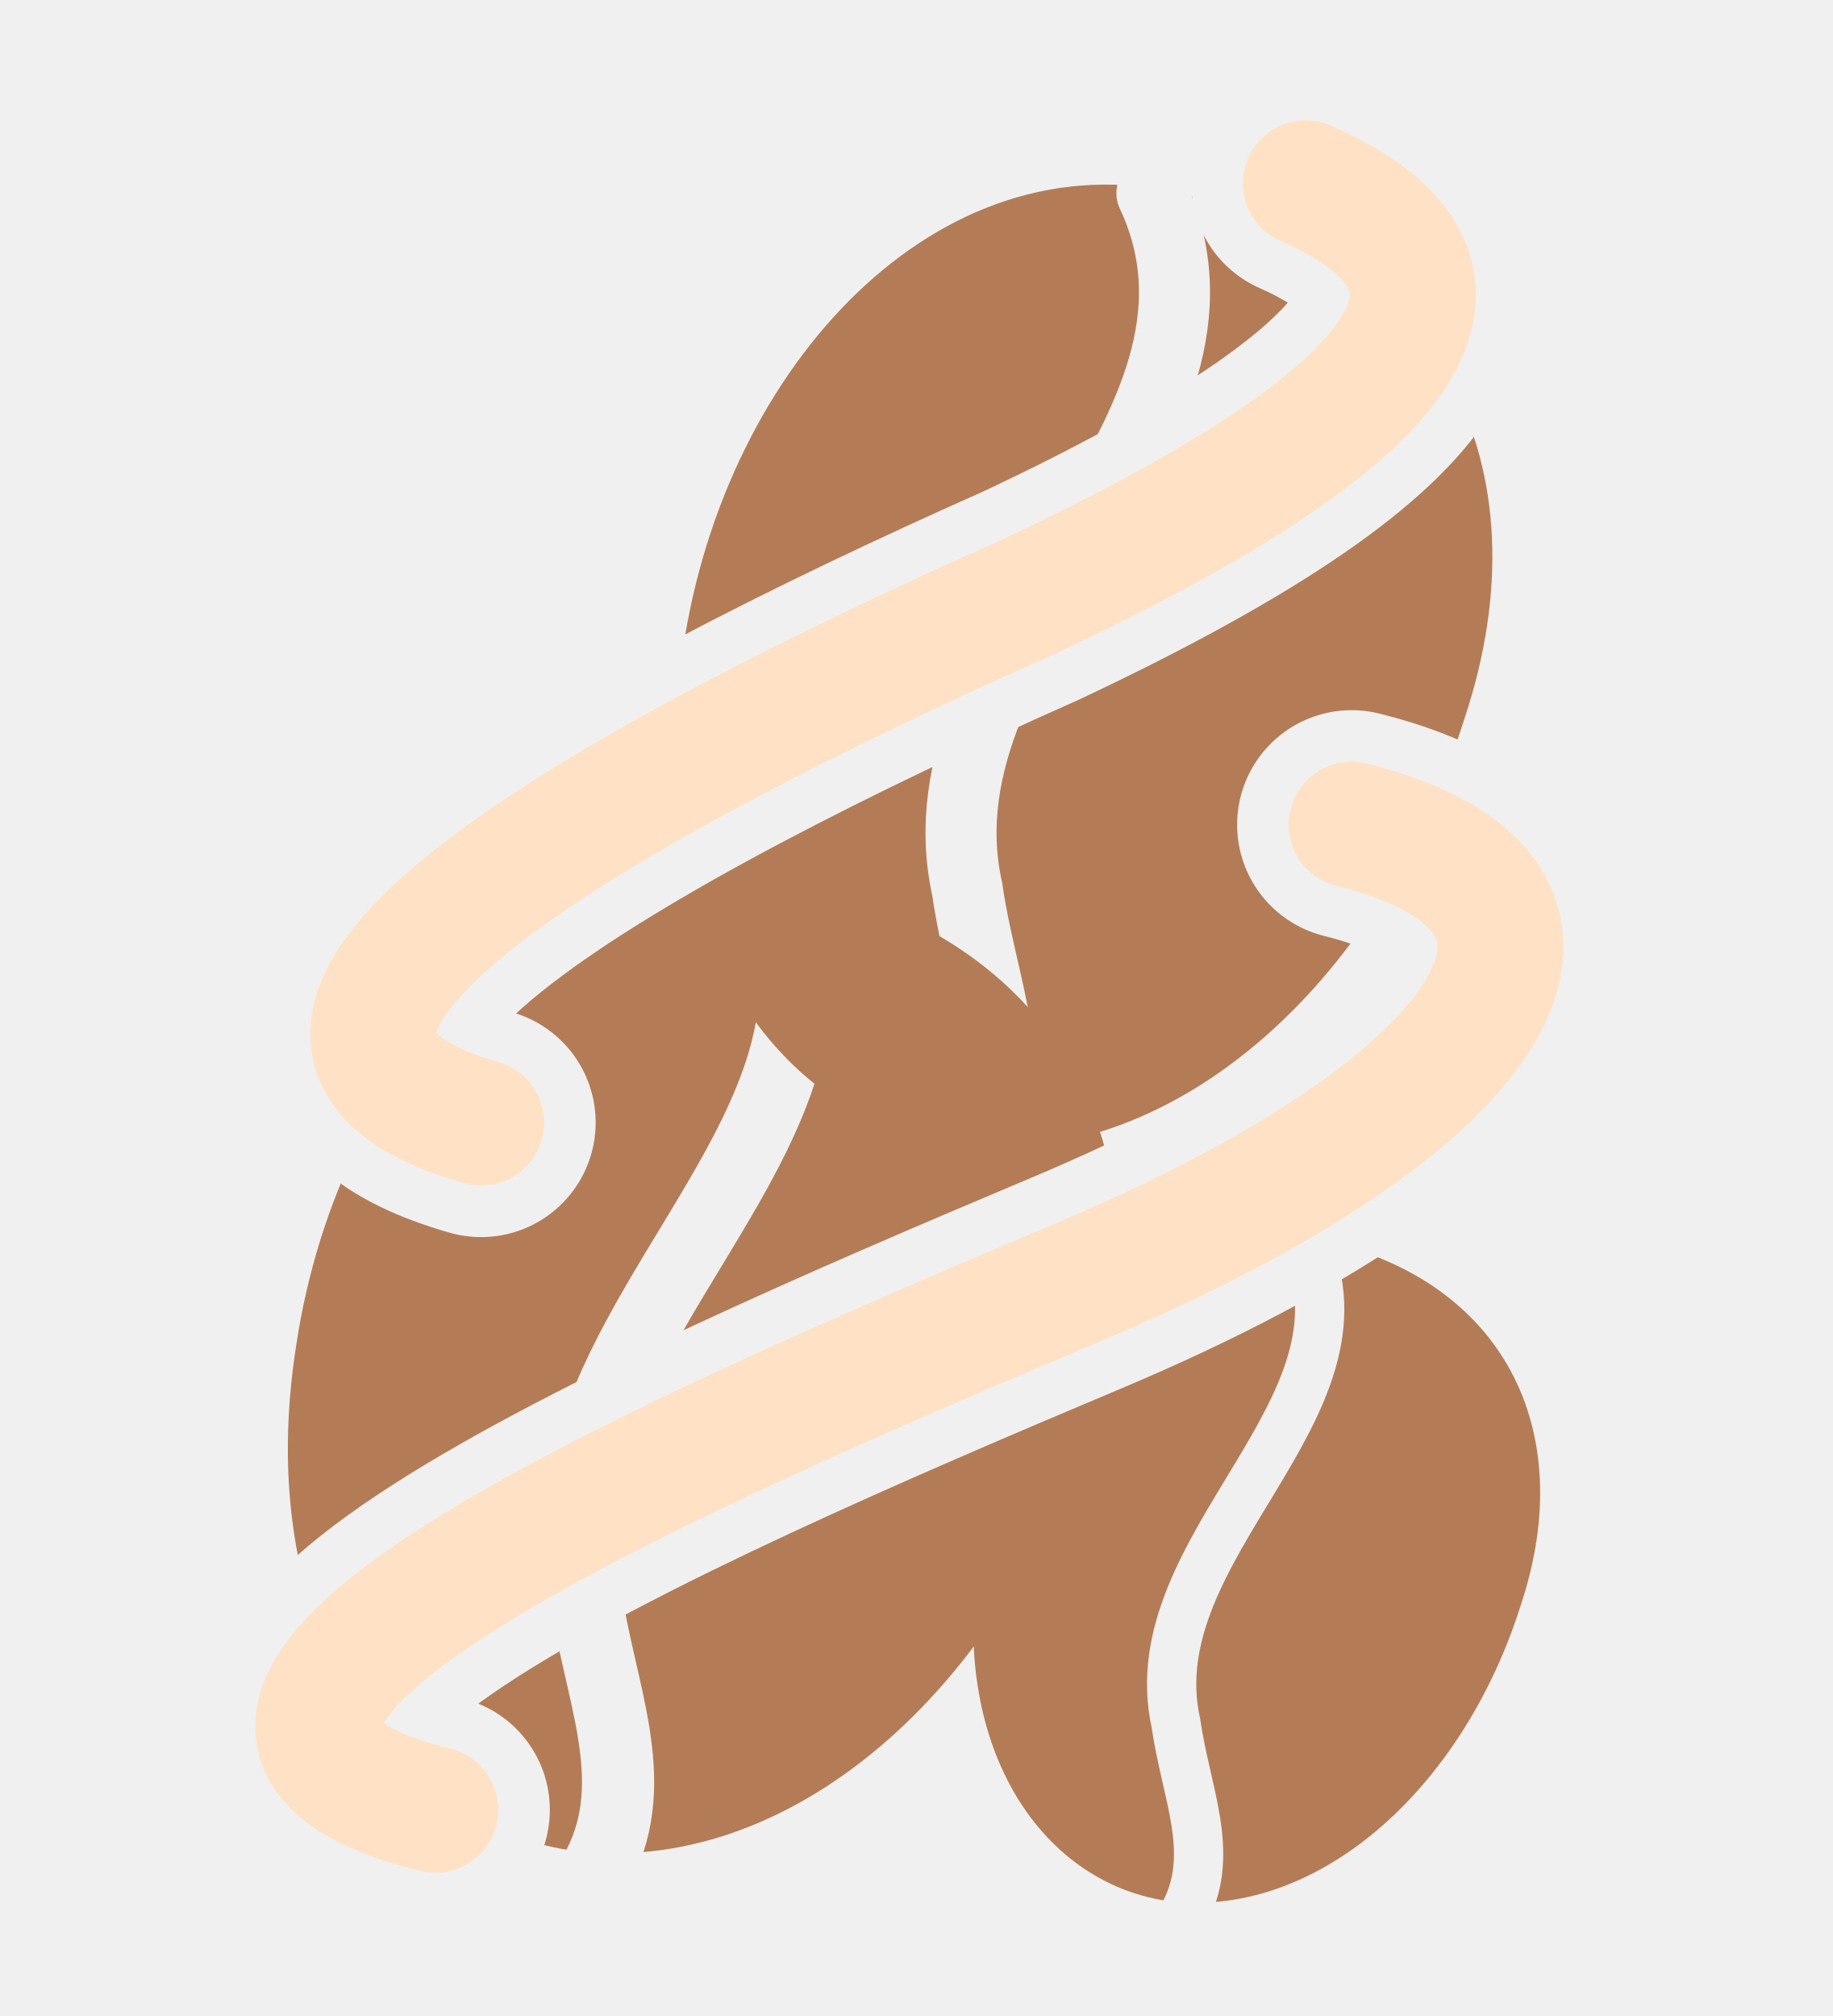
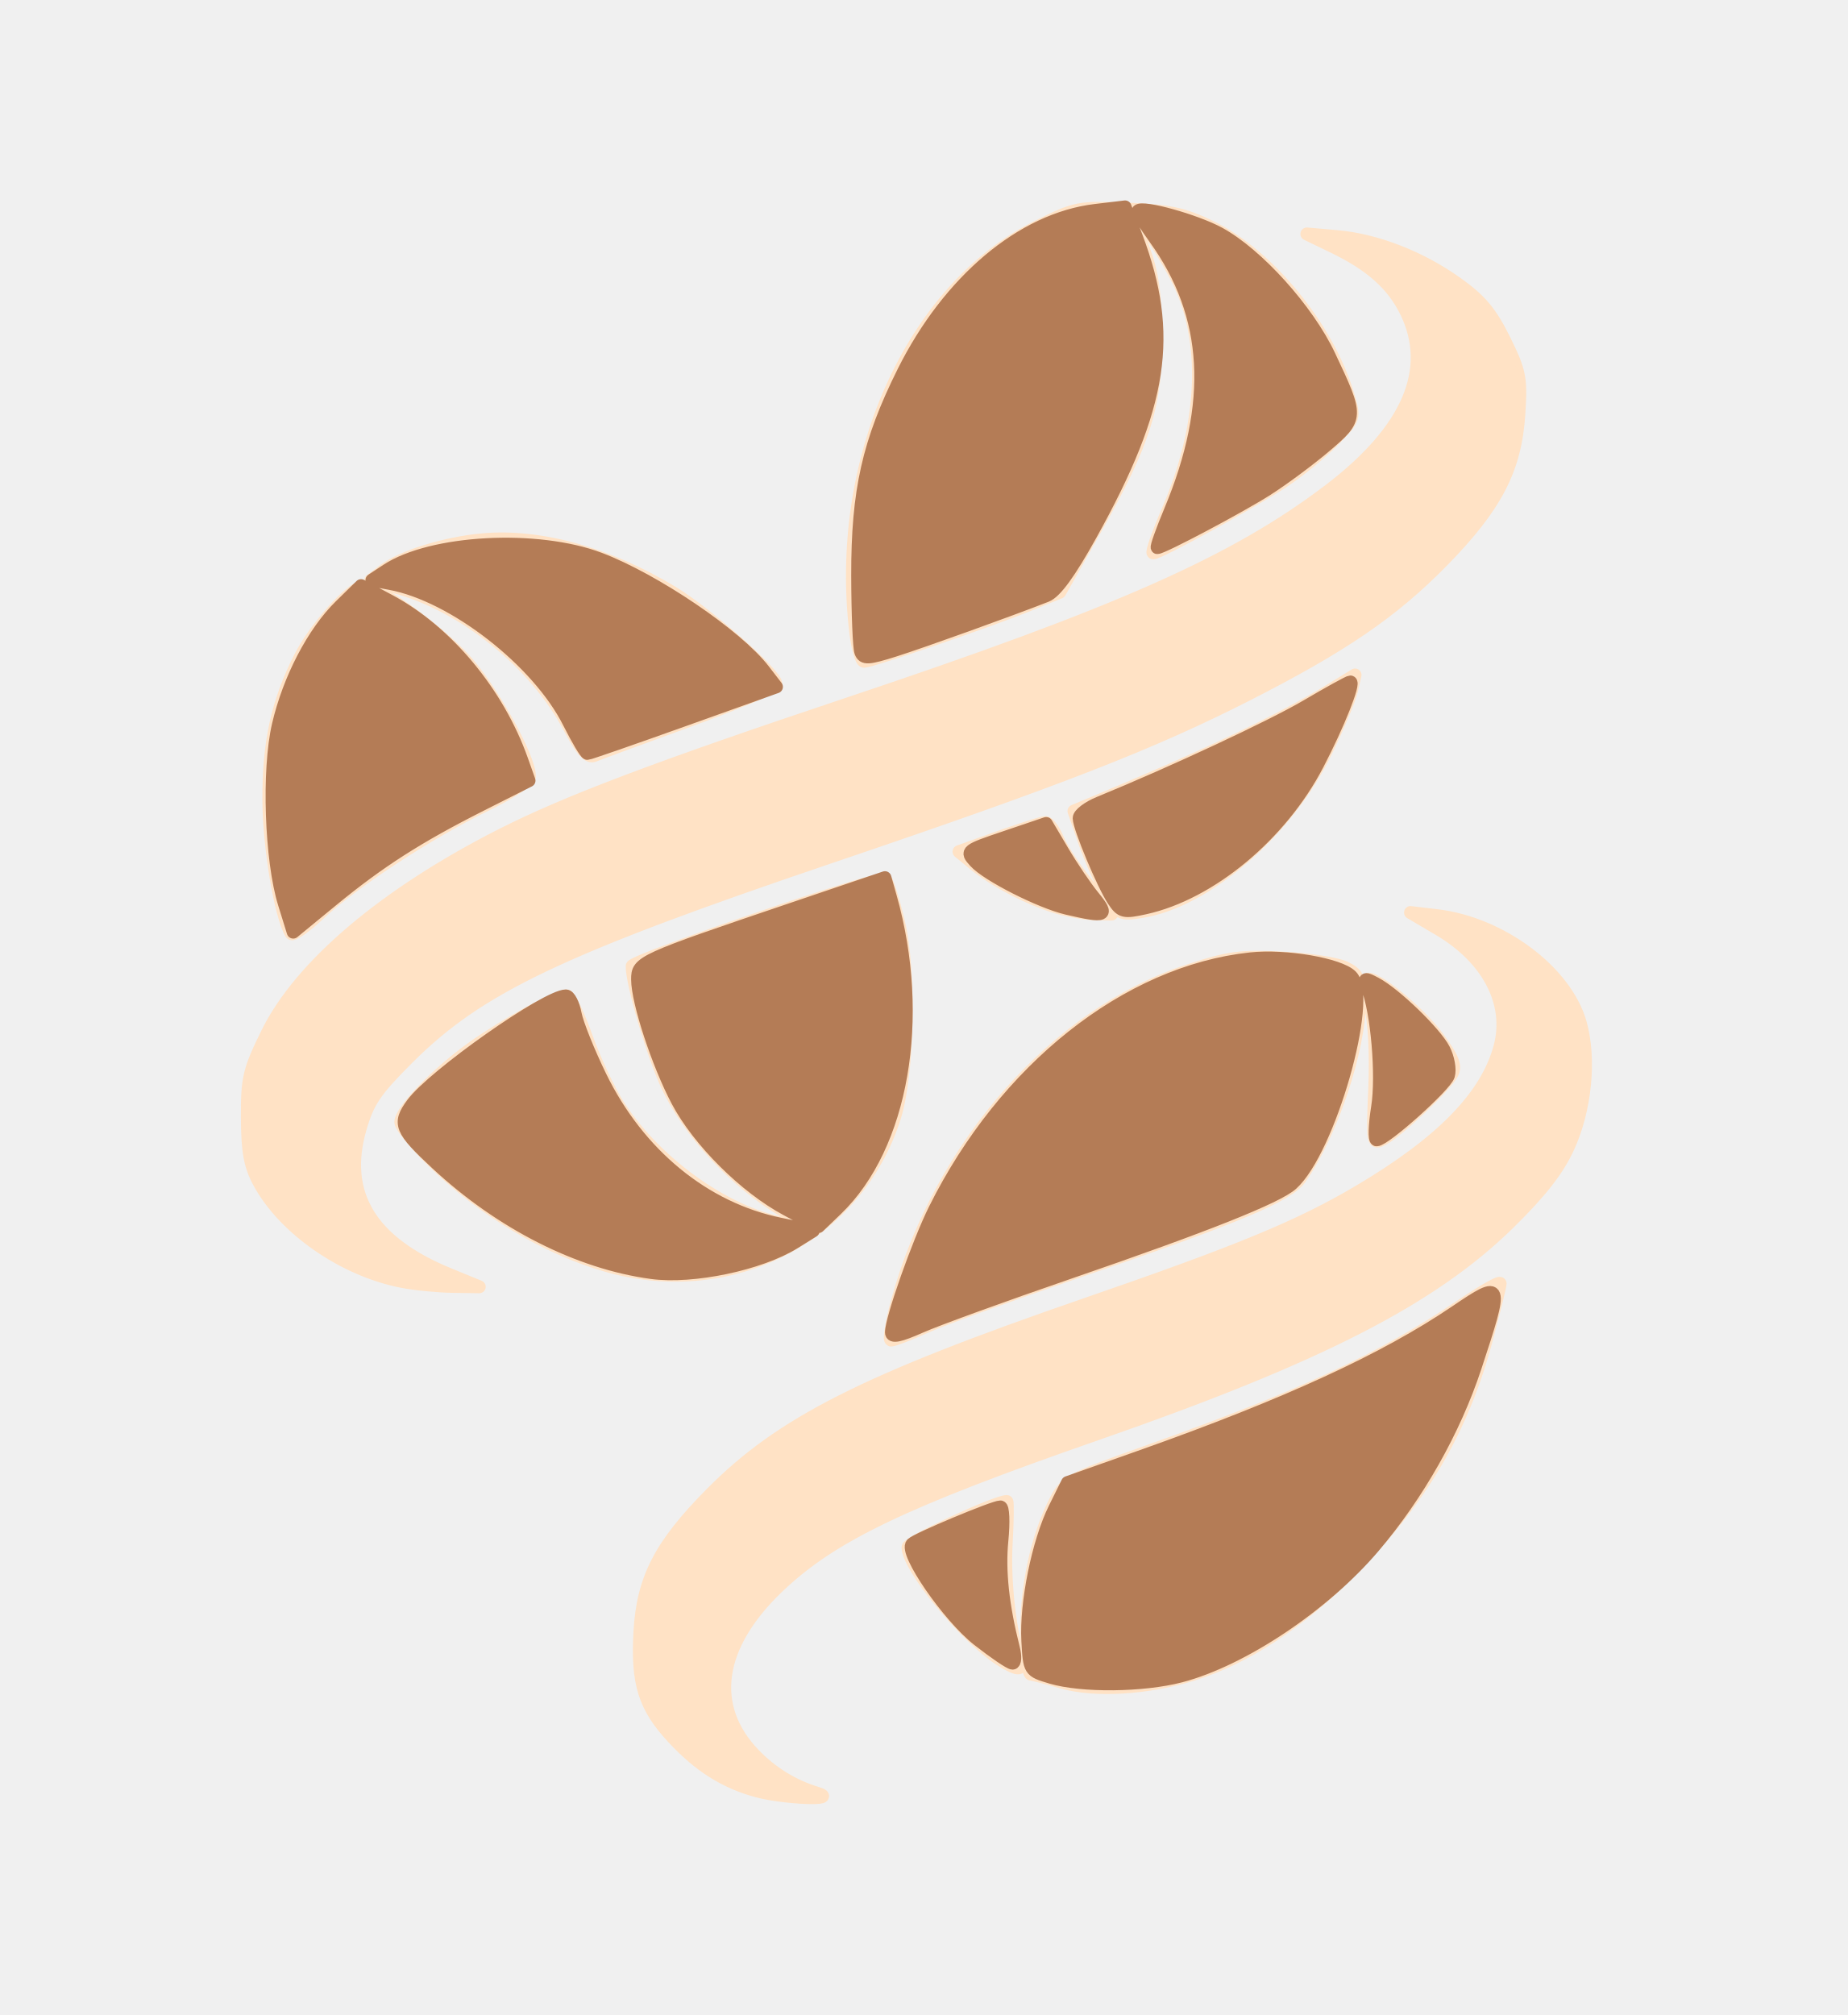
- <svg xmlns="http://www.w3.org/2000/svg" viewBox="0 0 80 88" shape-rendering="geometricPrecision">
-   <defs>
-     <mask id="bean-cut" maskUnits="userSpaceOnUse" x="0" y="0" width="80" height="88">
-       <rect width="80" height="88" fill="white" />
-       <path d="M44 12C52 29 27 43 31 61c1 7 4 13 1 19" fill="none" stroke="black" stroke-width="5" stroke-linecap="round" />
-     </mask>
-     <path id="bean" d="M46 12C29 8 14 24 11 44c-3 19 6 33 19 35 15 2 30-11 36-30 6-18-2-33-20-37Z" fill="#b47c56" mask="url(#bean-cut)" />
-     <path id="ribbon" d="M19 79C3 75 28 64 47 56c19-8 24-17 12-20M21 49C7 45 27 34 45 26c17-8 21-14 12-18" />
-     <mask id="ribbon-cut" maskUnits="userSpaceOnUse" x="0" y="0" width="80" height="88">
-       <rect width="80" height="88" fill="white" />
-       <use href="#ribbon" fill="none" stroke="black" stroke-width="10" stroke-linecap="round" />
-     </mask>
-   </defs>
-   <g mask="url(#ribbon-cut)">
-     <use href="#bean" transform="translate(23 1) scale(.62)" />
-     <use href="#bean" transform="translate(6 31) scale(.63)" />
-     <use href="#bean" transform="translate(38 49) scale(.43)" />
+ <svg xmlns="http://www.w3.org/2000/svg" version="1.1" id="svg1" width="343" height="374" viewBox="0 0 343 374">
+   <defs id="defs1" />
+   <g id="g1">
+     <g id="g2" transform="translate(5.473903,-6.842381)">
+       <path fill="#ffe2c5" stroke="#ffe2c5" stroke-width="2.4" stroke-linejoin="round" paint-order="stroke fill" d="m 135.116,339.264 c -5.995,-1.604 -10.824,-4.661 -15.716,-9.949 -5.252,-5.676 -6.621,-10.075 -6.09,-19.567 0.553,-9.878 3.761,-16.1 13.232,-25.666 13.028,-13.158 28.486,-20.971 69.45,-35.102 28.706,-9.903 39.82,-14.499 50.843,-21.024 15.341,-9.082 23.67,-17.628 26.121,-26.8 2.163,-8.094 -2.164,-16.429 -11.333,-21.831 l -5.27,-3.105 4.87,0.575 c 11.944,1.409 23.951,10.398 26.644,19.947 1.875,6.648 0.957,16.023 -2.255,23.032 -1.94,4.234 -5.084,8.263 -10.94,14.021 -14.359,14.119 -35.319,24.845 -76.633,39.216 -35.975,12.514 -49.133,18.828 -59.126,28.374 -11.369,10.861 -12.99,22.179 -4.449,31.078 3.274,3.412 7.26,5.868 11.696,7.208 4.43,1.338 -5.953,0.956 -11.044,-0.406 z m 56.511,-20.208 c -2.752,-0.792 -5.34,-1.46 -5.753,-1.483 -0.413,-0.024 -0.757,-3.548 -0.765,-7.833 -0.016,-8.482 1.887,-17.333 5.131,-23.859 2.055,-4.134 2.176,-4.2 17.986,-9.836 28.158,-10.038 42.773,-16.855 57.518,-26.831 3.982,-2.694 7.24,-4.551 7.24,-4.125 -5.8e-4,0.425 -1.12,4.983 -2.488,10.129 -4.486,16.874 -12.164,29.98 -25.358,43.286 -9.393,9.473 -19.395,16.031 -29.075,19.064 -8.506,2.665 -18.279,3.261 -24.434,1.488 z m -11.508,-4.253 c -6.476,-4.211 -17.033,-17.085 -17.04,-20.78 -0.002,-0.924 16.319,-8.481 18.325,-8.485 0.18,-3.4e-4 0.126,3.603 -0.12,8.007 -0.389,6.952 0.797,17.145 2.513,21.59 0.699,1.812 -0.556,1.699 -3.678,-0.332 z m -18.993,-66.476 c 7.929,-28.854 29.455,-53.265 54.077,-61.327 7.456,-2.441 9.647,-2.737 17.35,-2.339 4.849,0.25 10.055,1.044 11.569,1.764 2.423,1.152 2.754,1.868 2.761,5.988 0.018,9.185 -5.192,24.813 -11.055,33.162 -2.252,3.207 -11.862,7.216 -42.001,17.521 -11.902,4.07 -24.212,8.543 -27.355,9.94 -3.144,1.398 -6.081,2.542 -6.528,2.542 -0.447,8.5e-4 0.085,-3.263 1.182,-7.252 z m -91.966,-3.644 c -10.837,-2.111 -21.87,-9.755 -26.527,-18.379 -1.691,-3.131 -2.165,-5.738 -2.191,-12.048 -0.03,-7.299 0.315,-8.758 3.682,-15.605 6.191,-12.588 21.889,-25.872 43.568,-36.867 11.99,-6.081 28.891,-12.472 64.086,-24.234 50.662,-16.93 72.093,-26.444 89.583,-39.768 14.574,-11.102 19.405,-22.348 14.2,-33.048 -2.459,-5.054 -6.549,-8.72 -13.445,-12.049 l -5.005,-2.416 5.501,0.481 c 7.351,0.642 15.533,3.818 22.331,8.666 4.382,3.125 6.272,5.374 8.783,10.45 2.926,5.916 3.16,7.087 2.742,13.729 -0.65,10.308 -4.237,17.214 -14.24,27.415 -9.224,9.406 -18.477,15.73 -36.27,24.79 -17.694,9.009 -35.167,15.817 -76.613,29.851 -50.824,17.209 -65.893,24.366 -79.106,37.571 -6.073,6.069 -7.409,8.043 -8.867,13.093 -3.507,12.151 1.96,21.119 16.501,27.068 l 5.612,2.296 -5,-0.076 c -2.75,-0.042 -6.947,-0.455 -9.325,-0.919 z m 38.066,-2.934 c -11.285,-3.204 -23.287,-10.423 -32.553,-19.58 -3.159,-3.122 -5.744,-6.291 -5.746,-7.043 -0.004,-2.135 6.773,-9.138 13.422,-13.871 5.968,-4.247 15.616,-9.558 17.37,-9.561 0.497,-9.5e-4 2.144,3.471 3.66,7.716 1.516,4.245 4.219,9.977 6.006,12.739 7.155,11.055 20.776,20.503 31.754,22.027 l 4.325,0.6 -5.506,-3.235 c -8.822,-5.184 -17.565,-14.607 -21.586,-23.266 -2.659,-5.726 -6.495,-18.764 -6.501,-22.098 -0.002,-1.04 45.863,-16.777 46.949,-16.109 0.387,0.238 1.504,3.804 2.483,7.925 2.194,9.236 1.804,28.248 -0.743,36.233 -7.04,22.073 -30.284,34.067 -53.336,27.522 z m 142.486,-32.855 c 0.266,-6.259 -0.029,-12.262 -0.74,-15.066 -0.651,-2.564 -0.97,-4.875 -0.709,-5.137 1.036,-1.04 9.637,5.946 13.091,10.632 2.885,3.915 3.459,5.365 2.69,6.808 -1.208,2.268 -10.012,10.608 -12.755,12.082 -1.979,1.064 -2.011,0.878 -1.577,-9.319 z M 48.575,180.093 c -1.978,-3.381 -4.112,-16.153 -4.143,-24.794 -0.039,-10.676 1.607,-18.16 5.822,-26.468 2.754,-5.43 9.573,-13.061 11.675,-13.065 2.658,-0.005 13.172,7.505 18.657,13.327 4.909,5.21 12.212,18.268 12.219,21.848 0.001,0.751 -3.686,3.15 -8.195,5.331 -10.437,5.049 -24.532,14.262 -30.743,20.093 -2.652,2.491 -5.033,4.168 -5.291,3.728 z m 141.776,-4.976 c -5.122,-1.613 -11.217,-4.816 -14.908,-7.834 l -2.897,-2.369 7.545,-2.695 c 4.15,-1.482 7.982,-2.696 8.516,-2.697 0.534,-0.001 1.575,1.448 2.313,3.219 0.738,1.772 3.28,5.592 5.649,8.489 l 4.308,5.268 -3.262,-0.061 c -1.794,-0.033 -5.063,-0.628 -7.264,-1.321 z m 9.692,-2.48 c -1.254,-2.222 -3.154,-6.563 -4.222,-9.646 l -1.941,-5.607 3.715,-1.544 c 21.133,-8.783 34.743,-15.272 44.072,-21.012 l 4.389,-2.7 -0.665,2.894 c -0.366,1.592 -2.504,6.683 -4.752,11.315 -7.171,14.774 -22.236,27.823 -34.303,29.712 -3.879,0.607 -4.09,0.493 -6.294,-3.411 z M 100.302,141.984 C 93.979,129.922 80.62,119.146 67.784,115.754 l -4.455,-1.177 2.416,-1.83 c 3.456,-2.617 11.505,-5.11 18.474,-5.723 10.6,-0.931 23.164,2.567 35.11,9.776 6.512,3.93 19.672,15.619 19.197,17.052 -0.181,0.546 -7.507,3.599 -16.28,6.784 -8.773,3.185 -16.626,6.077 -17.45,6.427 -1.085,0.46 -2.326,-0.943 -4.495,-5.079 z m 53.099,-17.643 c -3.898,-31.938 10.324,-63.8 33.65,-75.383 7.253,-3.602 7.651,-3.68 16.797,-3.298 7.764,0.325 10.386,0.884 15.317,3.265 10.78,5.206 21.849,18.742 25.576,31.276 1.273,4.28 1.271,4.285 -2.638,8.315 -2.151,2.218 -6.327,5.647 -9.279,7.619 -5.344,3.57 -23.021,13.292 -24.239,13.331 -0.352,0.011 0.919,-3.604 2.824,-8.033 6.515,-15.148 7.376,-30.096 2.381,-41.329 -2.226,-5.006 -8.141,-13.992 -8.784,-13.346 -0.223,0.224 0.574,3.066 1.77,6.317 1.653,4.491 2.201,8.312 2.283,15.91 0.137,12.732 -2.053,19.788 -11.154,35.945 l -6.666,11.832 -5.995,2.425 c -7.069,2.859 -29.048,10.4 -30.32,10.402 -0.485,9.3e-4 -1.17,-2.36 -1.523,-5.247 z" id="path3" />
+       <path fill="#b47c56" stroke="#b47c56" stroke-width="2.4" stroke-linejoin="round" paint-order="stroke fill" d="m 189.625,318.167 c -3.99,-1.19 -4.003,-1.211 -4.308,-6.761 -0.386,-7.021 1.927,-18.394 5.006,-24.611 l 2.366,-4.778 13.425,-4.751 c 27.224,-9.635 45.494,-18.032 58.632,-26.947 8.786,-5.962 8.879,-5.697 3.619,10.238 -3.888,11.78 -10.644,23.732 -18.894,33.427 -9.219,10.833 -24.328,20.937 -35.806,23.944 -6.967,1.825 -18.343,1.939 -24.039,0.241 z m -13.513,-6.959 c -5.554,-4.364 -13.773,-16.292 -12.268,-17.803 0.899,-0.902 15.126,-6.863 16.386,-6.865 0.493,-9.5e-4 0.613,2.788 0.27,6.249 -0.556,5.604 0.138,12.077 2.148,20.021 0.379,1.498 0.303,2.724 -0.169,2.725 -0.472,5.6e-4 -3.337,-1.947 -6.367,-4.327 z M 160.002,254.151 c -0.005,-2.534 4.991,-16.685 8.071,-22.862 12.968,-26.01 35.693,-44.037 58.587,-46.474 6.499,-0.692 16.479,1.015 18.665,3.193 4.012,3.996 -4.09,32.379 -11.015,38.591 -2.732,2.45 -15.996,7.73 -41.17,16.387 -12.279,4.223 -24.758,8.759 -27.731,10.081 -3.928,1.746 -5.405,2.043 -5.407,1.085 z m -44.521,-11.114 c -13.491,-1.811 -27.992,-9.162 -39.865,-20.206 -6.752,-6.282 -7.224,-7.433 -4.54,-11.078 3.886,-5.278 24.88,-20.051 28.503,-20.058 0.594,-0.001 1.365,1.496 1.712,3.328 0.347,1.831 2.44,7.052 4.651,11.601 7.029,14.464 19.336,24.567 33.424,27.438 l 6.101,1.243 -3.496,2.174 c -6.394,3.977 -18.834,6.587 -26.489,5.56 z m 25.093,-11.695 c -7.709,-4.125 -16.354,-12.724 -20.306,-20.198 -3.604,-6.815 -7.383,-18.324 -7.391,-22.508 -0.006,-3.279 0.444,-3.484 28.701,-13.059 l 17.214,-5.833 1.033,3.667 c 6.301,22.363 2.181,46.139 -10.031,57.883 l -3.329,3.201 z m 109.666,-18.986 c 0.936,-5.883 -0.086,-17.822 -1.91,-22.313 -0.682,-1.68 -0.529,-1.743 1.541,-0.641 3.609,1.922 11.029,9.09 12.659,12.228 0.814,1.567 1.2,3.739 0.857,4.827 -0.608,1.928 -11.786,11.946 -13.333,11.949 -0.427,8.2e-4 -0.343,-2.722 0.186,-6.05 z M 47.318,174.574 c -2.505,-8.077 -3.069,-24.824 -1.118,-33.175 2,-8.562 6.484,-17.165 11.516,-22.098 l 3.835,-3.76 5.319,2.853 c 10.636,5.704 20.087,17.088 24.494,29.505 l 1.359,3.829 -8.933,4.508 c -11.696,5.902 -18.857,10.489 -27.645,17.708 l -7.191,5.907 z m 145.287,0.858 c -4.952,-1.157 -14.802,-6.155 -17.077,-8.665 -1.783,-1.967 -1.698,-2.035 5.694,-4.536 l 7.504,-2.539 3.04,5.159 c 1.672,2.838 4.233,6.62 5.692,8.404 2.975,3.641 2.441,3.88 -4.852,2.175 z m 8.596,-1.516 c -1.936,-2.943 -6.323,-13.432 -6.359,-15.205 -0.014,-0.716 1.66,-1.992 3.721,-2.835 13.679,-5.602 32.006,-14.158 38.488,-17.97 4.199,-2.469 7.859,-4.49 8.133,-4.49 0.9,-0.002 -2.283,7.992 -6.101,15.321 -6.817,13.087 -19.871,23.938 -32.023,26.62 -3.936,0.869 -4.418,0.75 -5.859,-1.44 z M 100.154,140.952 C 94.41,129.516 78.725,117.322 66.945,115.136 l -3.374,-0.626 2.757,-1.816 c 8.283,-5.457 27.899,-6.509 39.485,-2.119 10.239,3.88 25.484,14.22 30.446,20.652 l 2.391,3.098 -17.27,6.18 c -9.498,3.399 -17.512,6.181 -17.808,6.181 -0.296,5.7e-4 -1.834,-2.58 -3.418,-5.734 z m 54.165,-13.069 c -0.309,-0.802 -0.573,-7.198 -0.587,-14.216 -0.03,-15.717 2.008,-24.775 8.505,-37.805 8.414,-16.873 22.033,-28.335 35.592,-29.955 l 5.536,-0.661 2.086,5.544 c 6.848,18.196 4.84,31.328 -8.447,55.256 -3.969,7.148 -6.545,10.689 -8.264,11.363 -6.833,2.679 -23.133,8.542 -28.171,10.134 -4.901,1.549 -5.765,1.596 -6.249,0.34 z m 57.472,-26.279 c 8.338,-19.951 7.424,-36.249 -2.829,-50.463 -1.923,-2.666 -3.353,-4.991 -3.177,-5.167 0.896,-0.9 10.624,1.807 14.985,4.17 7.125,3.86 16.473,14.229 20.472,22.709 5.407,11.464 5.401,11.582 -0.733,16.808 -2.923,2.49 -7.787,6.102 -10.808,8.027 -5.024,3.2 -19.343,10.794 -20.357,10.796 -0.235,4.5e-4 0.866,-3.095 2.447,-6.878 z" id="path2" />
+     </g>
  </g>
-   <use href="#ribbon" fill="none" stroke="#ffe2c5" stroke-width="5.5" stroke-linecap="round" />
</svg>
